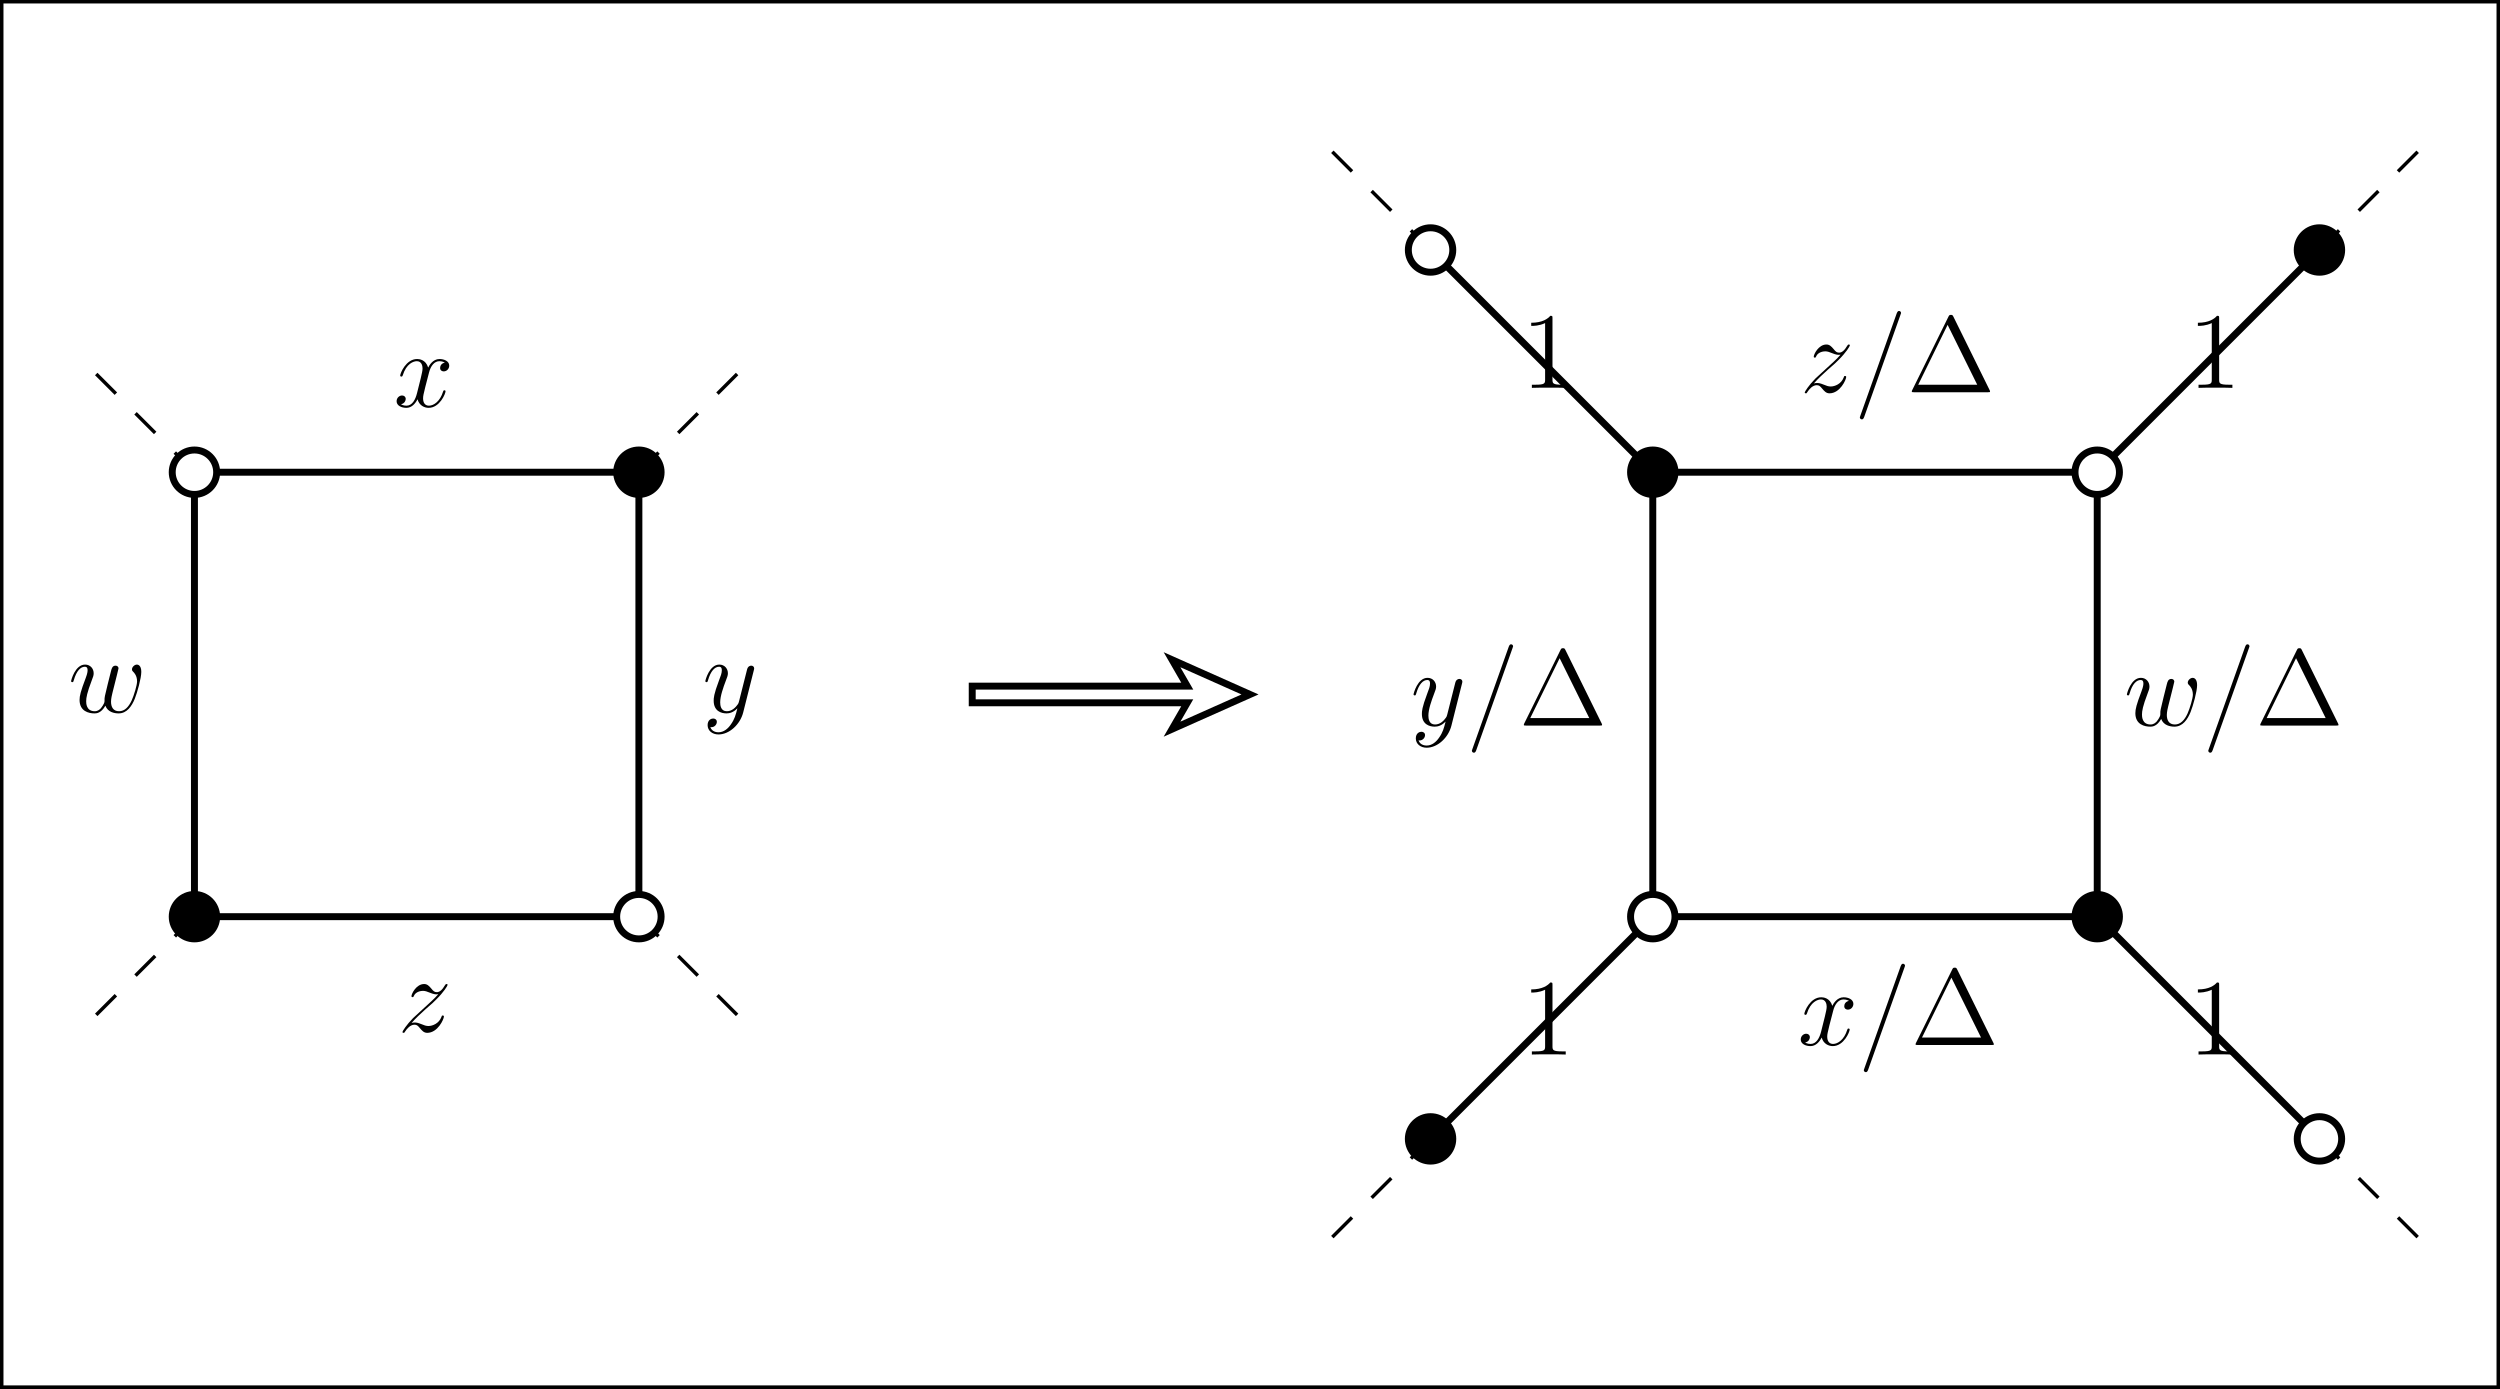
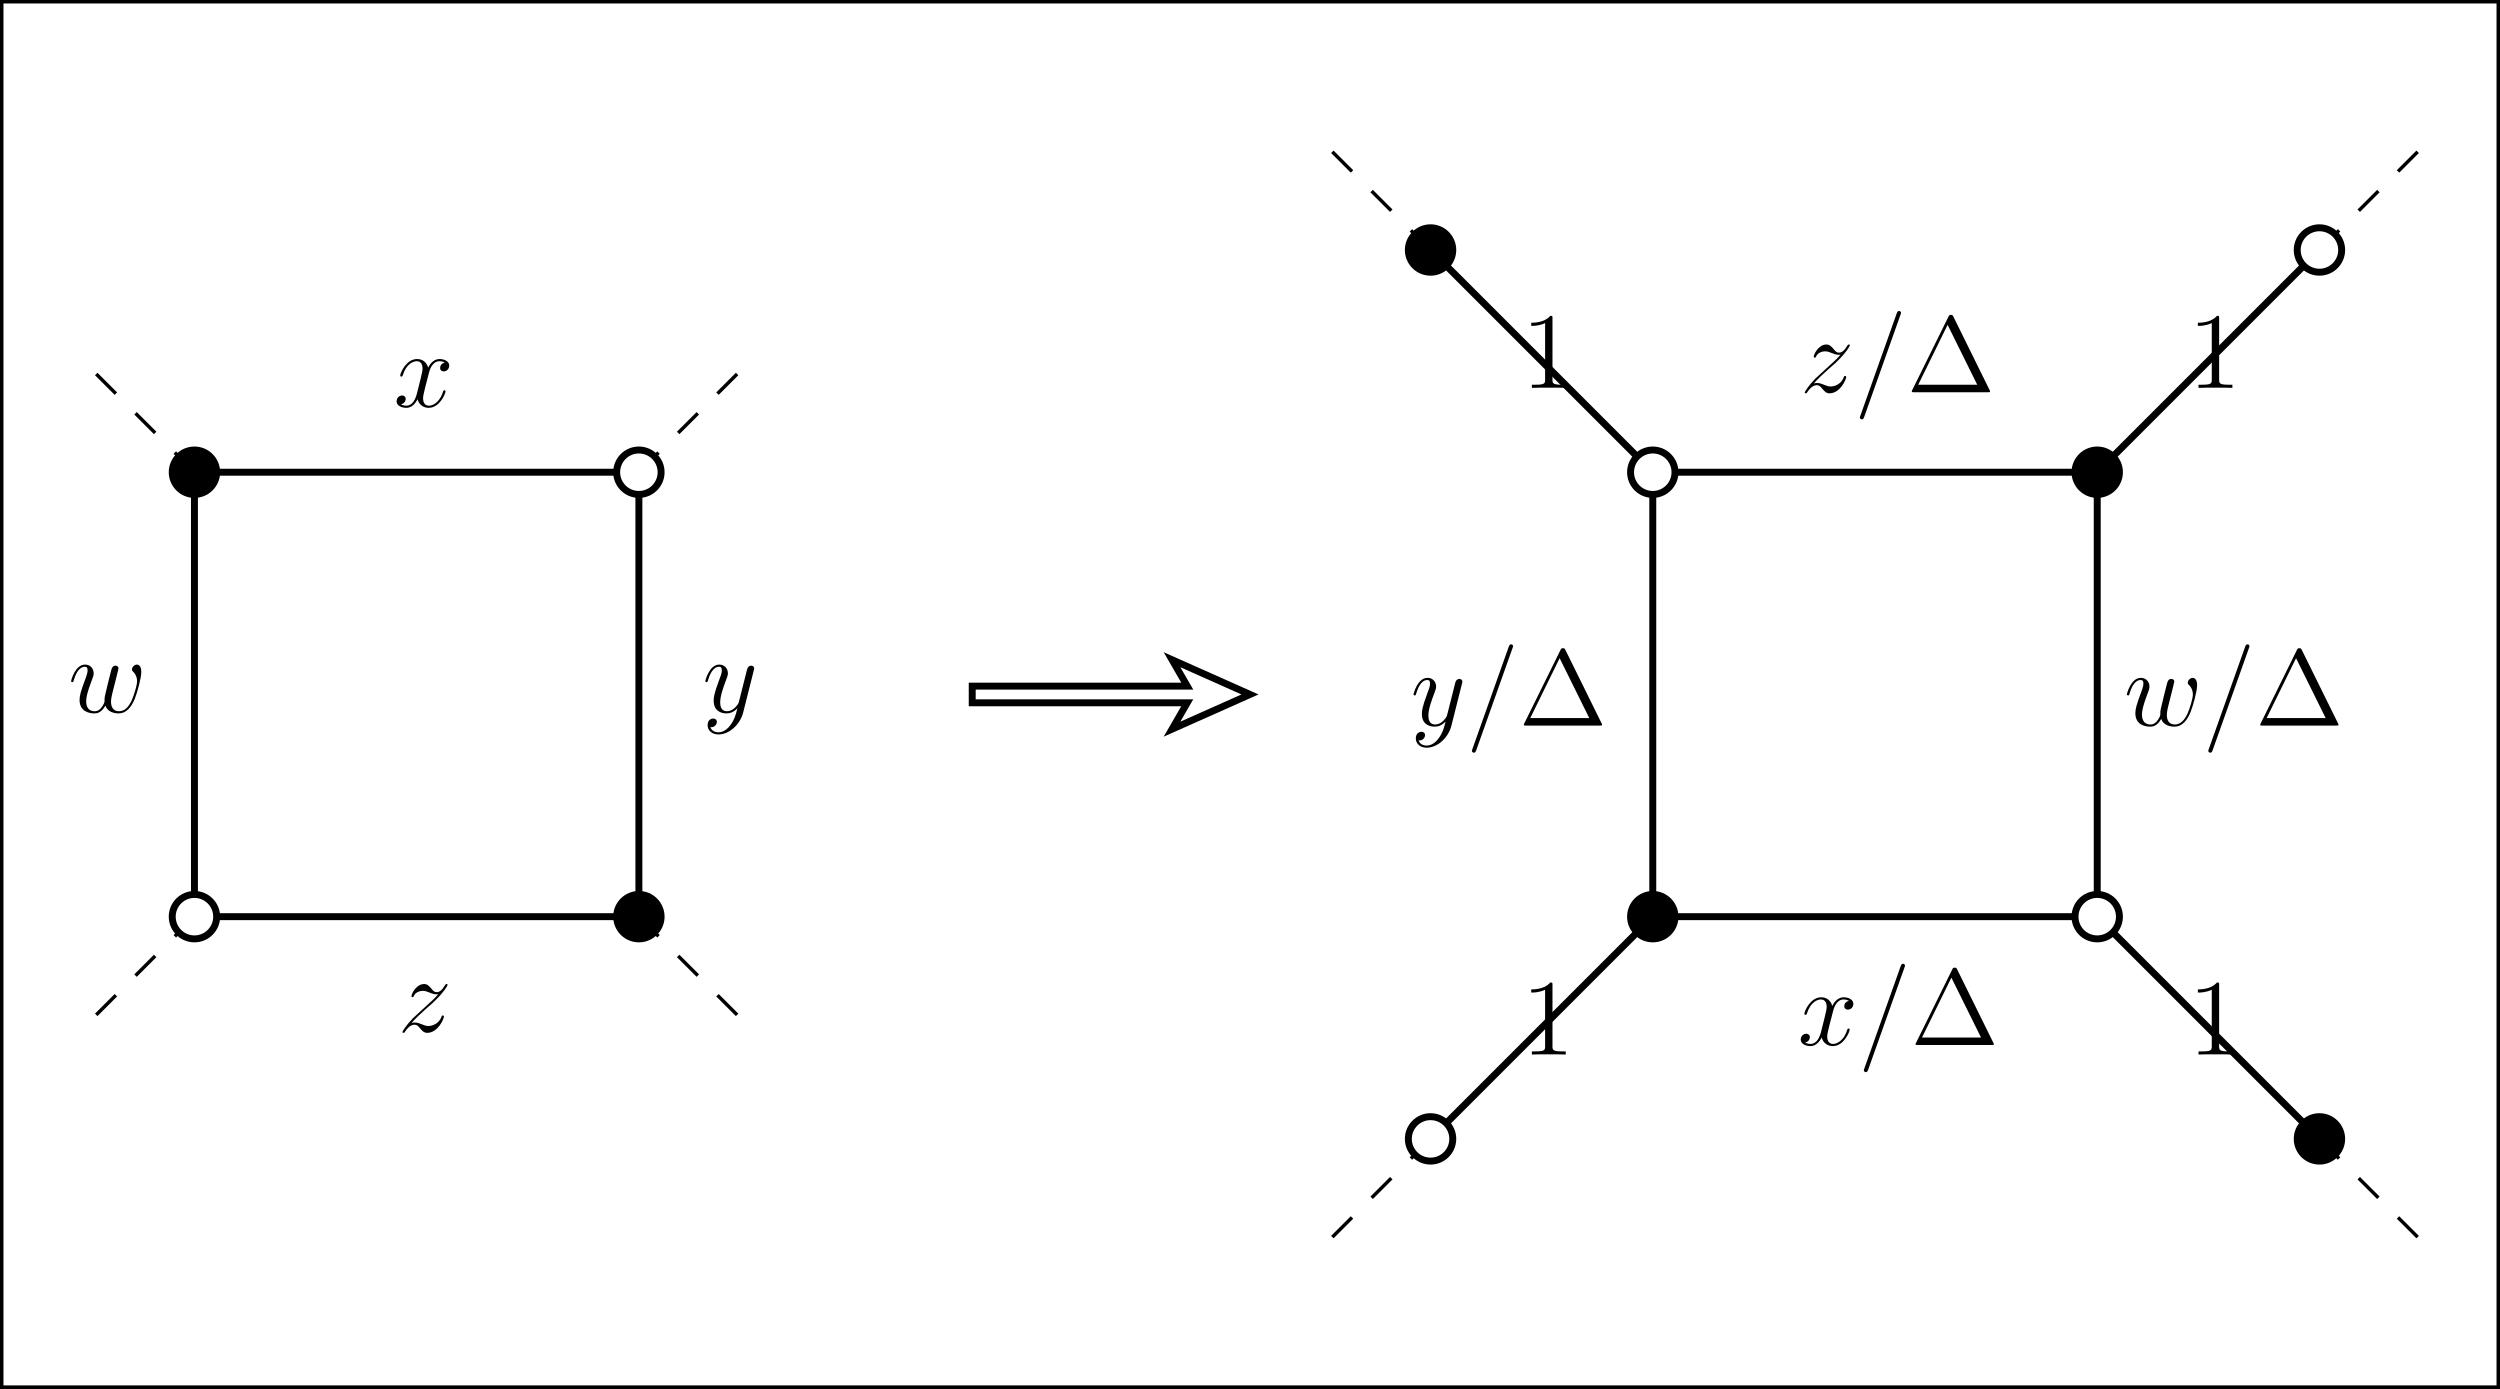
<svg xmlns="http://www.w3.org/2000/svg" xmlns:xlink="http://www.w3.org/1999/xlink" width="360pt" height="200pt" viewBox="0 0 360 200" version="1.1">
  <defs>
    <g>
      <symbol overflow="visible" id="glyph0-0">
        <path style="stroke:none;" d="" />
      </symbol>
      <symbol overflow="visible" id="glyph0-1">
        <path style="stroke:none;" d="M 7.391 -6.359 C 6.891 -6.266 6.703 -5.891 6.703 -5.594 C 6.703 -5.219 7 -5.094 7.219 -5.094 C 7.688 -5.094 8.016 -5.5 8.016 -5.922 C 8.016 -6.578 7.266 -6.875 6.609 -6.875 C 5.656 -6.875 5.125 -5.938 4.984 -5.641 C 4.625 -6.812 3.672 -6.875 3.391 -6.875 C 1.797 -6.875 0.953 -4.828 0.953 -4.484 C 0.953 -4.422 1.016 -4.344 1.125 -4.344 C 1.25 -4.344 1.281 -4.438 1.312 -4.5 C 1.844 -6.234 2.891 -6.562 3.344 -6.562 C 4.031 -6.562 4.172 -5.906 4.172 -5.531 C 4.172 -5.188 4.078 -4.828 3.906 -4.078 L 3.375 -1.953 C 3.141 -1.016 2.688 -0.156 1.859 -0.156 C 1.781 -0.156 1.391 -0.156 1.062 -0.359 C 1.625 -0.469 1.75 -0.938 1.75 -1.125 C 1.75 -1.438 1.516 -1.625 1.219 -1.625 C 0.844 -1.625 0.438 -1.297 0.438 -0.797 C 0.438 -0.141 1.172 0.156 1.844 0.156 C 2.594 0.156 3.125 -0.438 3.453 -1.078 C 3.703 -0.156 4.469 0.156 5.047 0.156 C 6.641 0.156 7.484 -1.891 7.484 -2.234 C 7.484 -2.312 7.422 -2.375 7.328 -2.375 C 7.188 -2.375 7.172 -2.297 7.125 -2.172 C 6.703 -0.797 5.797 -0.156 5.094 -0.156 C 4.547 -0.156 4.25 -0.562 4.25 -1.203 C 4.25 -1.547 4.312 -1.797 4.562 -2.828 L 5.109 -4.938 C 5.344 -5.875 5.875 -6.562 6.594 -6.562 C 6.625 -6.562 7.062 -6.562 7.391 -6.359 Z M 7.391 -6.359 " />
      </symbol>
      <symbol overflow="visible" id="glyph0-2">
        <path style="stroke:none;" d="M 4.094 1.75 C 3.688 2.344 3.078 2.875 2.312 2.875 C 2.125 2.875 1.375 2.844 1.141 2.125 C 1.188 2.141 1.266 2.141 1.297 2.141 C 1.766 2.141 2.078 1.734 2.078 1.375 C 2.078 1.016 1.781 0.891 1.547 0.891 C 1.297 0.891 0.75 1.078 0.75 1.844 C 0.75 2.641 1.422 3.188 2.312 3.188 C 3.875 3.188 5.438 1.75 5.875 0.016 L 7.406 -6.062 C 7.422 -6.141 7.453 -6.234 7.453 -6.328 C 7.453 -6.562 7.266 -6.719 7.031 -6.719 C 6.891 -6.719 6.562 -6.656 6.438 -6.188 L 5.281 -1.609 C 5.203 -1.328 5.203 -1.297 5.078 -1.125 C 4.766 -0.688 4.25 -0.156 3.516 -0.156 C 2.641 -0.156 2.562 -1.016 2.562 -1.438 C 2.562 -2.328 2.984 -3.531 3.406 -4.641 C 3.578 -5.094 3.672 -5.312 3.672 -5.625 C 3.672 -6.281 3.203 -6.875 2.438 -6.875 C 1 -6.875 0.422 -4.609 0.422 -4.484 C 0.422 -4.422 0.484 -4.344 0.594 -4.344 C 0.734 -4.344 0.75 -4.406 0.812 -4.625 C 1.188 -5.938 1.781 -6.562 2.391 -6.562 C 2.531 -6.562 2.797 -6.562 2.797 -6.047 C 2.797 -5.641 2.625 -5.188 2.391 -4.594 C 1.625 -2.562 1.625 -2.047 1.625 -1.672 C 1.625 -0.188 2.688 0.156 3.469 0.156 C 3.906 0.156 4.469 0.016 5.016 -0.562 L 5.031 -0.547 C 4.797 0.375 4.641 0.984 4.094 1.75 Z M 4.094 1.75 " />
      </symbol>
      <symbol overflow="visible" id="glyph0-3">
        <path style="stroke:none;" d="M 1.984 -1.266 C 2.656 -2.031 3.203 -2.516 3.969 -3.219 C 4.906 -4.016 5.312 -4.406 5.531 -4.641 C 6.625 -5.719 7.172 -6.625 7.172 -6.75 C 7.172 -6.875 7.047 -6.875 7.016 -6.875 C 6.906 -6.875 6.875 -6.812 6.797 -6.703 C 6.406 -6.031 6.031 -5.703 5.625 -5.703 C 5.297 -5.703 5.125 -5.844 4.828 -6.219 C 4.5 -6.609 4.234 -6.875 3.797 -6.875 C 2.656 -6.875 1.969 -5.453 1.969 -5.125 C 1.969 -5.078 1.984 -4.984 2.125 -4.984 C 2.25 -4.984 2.266 -5.047 2.312 -5.156 C 2.578 -5.781 3.328 -5.891 3.625 -5.891 C 3.938 -5.891 4.25 -5.781 4.578 -5.641 C 5.172 -5.391 5.422 -5.391 5.578 -5.391 C 5.688 -5.391 5.75 -5.391 5.828 -5.406 C 5.312 -4.797 4.469 -4.047 3.781 -3.422 L 2.203 -1.969 C 1.25 -1 0.672 -0.078 0.672 0.031 C 0.672 0.125 0.75 0.156 0.844 0.156 C 0.938 0.156 0.953 0.141 1.062 -0.047 C 1.312 -0.438 1.812 -1.016 2.391 -1.016 C 2.719 -1.016 2.875 -0.906 3.188 -0.516 C 3.484 -0.172 3.75 0.156 4.234 0.156 C 5.766 0.156 6.641 -1.828 6.641 -2.188 C 6.641 -2.25 6.625 -2.344 6.469 -2.344 C 6.344 -2.344 6.328 -2.281 6.281 -2.125 C 5.938 -1.203 5.016 -0.828 4.406 -0.828 C 4.078 -0.828 3.781 -0.938 3.453 -1.078 C 2.828 -1.328 2.656 -1.328 2.453 -1.328 C 2.297 -1.328 2.125 -1.328 1.984 -1.266 Z M 1.984 -1.266 " />
      </symbol>
      <symbol overflow="visible" id="glyph0-4">
        <path style="stroke:none;" d="M 5.359 -0.953 C 5.703 -0.016 6.672 0.156 7.266 0.156 C 8.453 0.156 9.156 -0.875 9.594 -1.953 C 9.953 -2.859 10.531 -4.906 10.531 -5.828 C 10.531 -6.781 10.047 -6.875 9.906 -6.875 C 9.531 -6.875 9.188 -6.5 9.188 -6.188 C 9.188 -6 9.297 -5.891 9.375 -5.828 C 9.516 -5.688 9.922 -5.266 9.922 -4.453 C 9.922 -3.922 9.484 -2.469 9.156 -1.734 C 8.719 -0.781 8.141 -0.156 7.328 -0.156 C 6.453 -0.156 6.172 -0.812 6.172 -1.531 C 6.172 -1.984 6.312 -2.531 6.375 -2.797 L 7.031 -5.406 C 7.109 -5.719 7.25 -6.266 7.25 -6.328 C 7.25 -6.562 7.062 -6.719 6.828 -6.719 C 6.375 -6.719 6.266 -6.328 6.172 -5.953 C 6.016 -5.344 5.359 -2.719 5.297 -2.375 C 5.234 -2.109 5.234 -1.938 5.234 -1.594 C 5.234 -1.219 4.734 -0.625 4.719 -0.594 C 4.547 -0.422 4.297 -0.156 3.828 -0.156 C 2.594 -0.156 2.594 -1.328 2.594 -1.594 C 2.594 -2.094 2.703 -2.781 3.406 -4.625 C 3.594 -5.109 3.672 -5.312 3.672 -5.625 C 3.672 -6.281 3.203 -6.875 2.438 -6.875 C 1 -6.875 0.422 -4.609 0.422 -4.484 C 0.422 -4.422 0.484 -4.344 0.594 -4.344 C 0.734 -4.344 0.75 -4.406 0.812 -4.625 C 1.203 -6 1.812 -6.562 2.391 -6.562 C 2.547 -6.562 2.797 -6.547 2.797 -6.047 C 2.797 -5.969 2.797 -5.641 2.531 -4.953 C 1.797 -3.016 1.641 -2.375 1.641 -1.781 C 1.641 -0.141 2.984 0.156 3.781 0.156 C 4.031 0.156 4.734 0.156 5.359 -0.953 Z M 5.359 -0.953 " />
      </symbol>
      <symbol overflow="visible" id="glyph0-5">
        <path style="stroke:none;" d="M 6.688 -11.125 C 6.688 -11.141 6.781 -11.375 6.781 -11.406 C 6.781 -11.594 6.625 -11.703 6.5 -11.703 C 6.422 -11.703 6.281 -11.703 6.156 -11.359 L 0.938 3.328 C 0.938 3.344 0.844 3.578 0.844 3.609 C 0.844 3.797 1 3.906 1.125 3.906 C 1.219 3.906 1.359 3.891 1.469 3.562 Z M 6.688 -11.125 " />
      </symbol>
      <symbol overflow="visible" id="glyph1-0">
        <path style="stroke:none;" d="" />
      </symbol>
      <symbol overflow="visible" id="glyph1-1">
        <path style="stroke:none;" d="M 4.484 -10 C 4.484 -10.359 4.484 -10.375 4.172 -10.375 C 3.812 -9.953 3.031 -9.375 1.422 -9.375 L 1.422 -8.922 C 1.781 -8.922 2.562 -8.922 3.422 -9.328 L 3.422 -1.203 C 3.422 -0.641 3.375 -0.453 2 -0.453 L 1.516 -0.453 L 1.516 0 C 1.938 -0.031 3.453 -0.031 3.953 -0.031 C 4.469 -0.031 5.969 -0.031 6.391 0 L 6.391 -0.453 L 5.906 -0.453 C 4.531 -0.453 4.484 -0.641 4.484 -1.203 Z M 4.484 -10 " />
      </symbol>
      <symbol overflow="visible" id="glyph1-2">
        <path style="stroke:none;" d="M 6.719 -10.859 C 6.609 -11.078 6.578 -11.141 6.359 -11.141 C 6.125 -11.141 6.094 -11.078 5.984 -10.859 L 0.781 -0.312 C 0.75 -0.266 0.719 -0.172 0.719 -0.109 C 0.719 -0.016 0.734 0 1.047 0 L 11.672 0 C 11.969 0 11.984 -0.016 11.984 -0.109 C 11.984 -0.172 11.953 -0.266 11.922 -0.312 Z M 5.875 -9.703 L 10.141 -1.078 L 1.641 -1.078 Z M 5.875 -9.703 " />
      </symbol>
    </g>
  </defs>
  <g id="surface1">
    <path style="fill:none;stroke-width:10;stroke-linecap:butt;stroke-linejoin:miter;stroke:rgb(0%,0%,0%);stroke-opacity:1;stroke-miterlimit:10;" d="M 920 1320 L 280 1320 L 280 680 L 920 680 Z M 920 1320 " transform="matrix(0.1,0,0,-0.1,0,200)" />
    <path style="fill:none;stroke-width:5;stroke-linecap:butt;stroke-linejoin:miter;stroke:rgb(0%,0%,0%);stroke-opacity:1;stroke-dasharray:40,40;stroke-miterlimit:10;" d="M 920 1320 L 1080 1480 " transform="matrix(0.1,0,0,-0.1,0,200)" />
    <path style="fill:none;stroke-width:5;stroke-linecap:butt;stroke-linejoin:miter;stroke:rgb(0%,0%,0%);stroke-opacity:1;stroke-dasharray:40,40;stroke-miterlimit:10;" d="M 280 1320 L 120 1480 " transform="matrix(0.1,0,0,-0.1,0,200)" />
    <path style="fill:none;stroke-width:5;stroke-linecap:butt;stroke-linejoin:miter;stroke:rgb(0%,0%,0%);stroke-opacity:1;stroke-dasharray:40,40;stroke-miterlimit:10;" d="M 280 680 L 120 520 " transform="matrix(0.1,0,0,-0.1,0,200)" />
    <path style="fill:none;stroke-width:5;stroke-linecap:butt;stroke-linejoin:miter;stroke:rgb(0%,0%,0%);stroke-opacity:1;stroke-dasharray:40,40;stroke-miterlimit:10;" d="M 920 680 L 1080 520 " transform="matrix(0.1,0,0,-0.1,0,200)" />
-     <path style=" stroke:none;fill-rule:nonzero;fill:rgb(0%,0%,0%);fill-opacity:1;" d="M 95.199 68 C 95.199 66.234 93.766 64.801 92 64.801 C 90.234 64.801 88.801 66.234 88.801 68 C 88.801 69.766 90.234 71.199 92 71.199 C 93.766 71.199 95.199 69.766 95.199 68 " />
+     <path style=" stroke:none;fill-rule:nonzero;fill:rgb(100%,100%,100%);fill-opacity:1;" d="M 95.199 68 C 95.199 66.234 93.766 64.801 92 64.801 C 90.234 64.801 88.801 66.234 88.801 68 C 88.801 69.766 90.234 71.199 92 71.199 C 93.766 71.199 95.199 69.766 95.199 68 " />
    <path style="fill:none;stroke-width:10;stroke-linecap:butt;stroke-linejoin:miter;stroke:rgb(0%,0%,0%);stroke-opacity:1;stroke-miterlimit:10;" d="M 951.992 1320 C 951.992 1337.656 937.656 1351.992 920 1351.992 C 902.344 1351.992 888.008 1337.656 888.008 1320 C 888.008 1302.344 902.344 1288.008 920 1288.008 C 937.656 1288.008 951.992 1302.344 951.992 1320 Z M 951.992 1320 " transform="matrix(0.1,0,0,-0.1,0,200)" />
-     <path style=" stroke:none;fill-rule:nonzero;fill:rgb(100%,100%,100%);fill-opacity:1;" d="M 31.199 68 C 31.199 66.234 29.766 64.801 28 64.801 C 26.234 64.801 24.801 66.234 24.801 68 C 24.801 69.766 26.234 71.199 28 71.199 C 29.766 71.199 31.199 69.766 31.199 68 " />
+     <path style=" stroke:none;fill-rule:nonzero;fill:rgb(0%,0%,0%);fill-opacity:1;" d="M 31.199 68 C 31.199 66.234 29.766 64.801 28 64.801 C 26.234 64.801 24.801 66.234 24.801 68 C 24.801 69.766 26.234 71.199 28 71.199 C 29.766 71.199 31.199 69.766 31.199 68 " />
    <path style="fill:none;stroke-width:10;stroke-linecap:butt;stroke-linejoin:miter;stroke:rgb(0%,0%,0%);stroke-opacity:1;stroke-miterlimit:10;" d="M 311.992 1320 C 311.992 1337.656 297.656 1351.992 280 1351.992 C 262.344 1351.992 248.008 1337.656 248.008 1320 C 248.008 1302.344 262.344 1288.008 280 1288.008 C 297.656 1288.008 311.992 1302.344 311.992 1320 Z M 311.992 1320 " transform="matrix(0.1,0,0,-0.1,0,200)" />
-     <path style=" stroke:none;fill-rule:nonzero;fill:rgb(0%,0%,0%);fill-opacity:1;" d="M 31.199 132 C 31.199 130.234 29.766 128.801 28 128.801 C 26.234 128.801 24.801 130.234 24.801 132 C 24.801 133.766 26.234 135.199 28 135.199 C 29.766 135.199 31.199 133.766 31.199 132 " />
+     <path style=" stroke:none;fill-rule:nonzero;fill:rgb(100%,100%,100%);fill-opacity:1;" d="M 31.199 132 C 31.199 130.234 29.766 128.801 28 128.801 C 26.234 128.801 24.801 130.234 24.801 132 C 24.801 133.766 26.234 135.199 28 135.199 C 29.766 135.199 31.199 133.766 31.199 132 " />
    <path style="fill:none;stroke-width:10;stroke-linecap:butt;stroke-linejoin:miter;stroke:rgb(0%,0%,0%);stroke-opacity:1;stroke-miterlimit:10;" d="M 311.992 680 C 311.992 697.656 297.656 711.992 280 711.992 C 262.344 711.992 248.008 697.656 248.008 680 C 248.008 662.344 262.344 648.008 280 648.008 C 297.656 648.008 311.992 662.344 311.992 680 Z M 311.992 680 " transform="matrix(0.1,0,0,-0.1,0,200)" />
-     <path style=" stroke:none;fill-rule:nonzero;fill:rgb(100%,100%,100%);fill-opacity:1;" d="M 95.199 132 C 95.199 130.234 93.766 128.801 92 128.801 C 90.234 128.801 88.801 130.234 88.801 132 C 88.801 133.766 90.234 135.199 92 135.199 C 93.766 135.199 95.199 133.766 95.199 132 " />
+     <path style=" stroke:none;fill-rule:nonzero;fill:rgb(0%,0%,0%);fill-opacity:1;" d="M 95.199 132 C 95.199 130.234 93.766 128.801 92 128.801 C 90.234 128.801 88.801 130.234 88.801 132 C 88.801 133.766 90.234 135.199 92 135.199 C 93.766 135.199 95.199 133.766 95.199 132 " />
    <path style="fill:none;stroke-width:10;stroke-linecap:butt;stroke-linejoin:miter;stroke:rgb(0%,0%,0%);stroke-opacity:1;stroke-miterlimit:10;" d="M 951.992 680 C 951.992 697.656 937.656 711.992 920 711.992 C 902.344 711.992 888.008 697.656 888.008 680 C 888.008 662.344 902.344 648.008 920 648.008 C 937.656 648.008 951.992 662.344 951.992 680 Z M 951.992 680 " transform="matrix(0.1,0,0,-0.1,0,200)" />
    <g style="fill:rgb(0%,0%,0%);fill-opacity:1;">
      <use xlink:href="#glyph0-1" x="56.674" y="58.574" />
    </g>
    <g style="fill:rgb(0%,0%,0%);fill-opacity:1;">
      <use xlink:href="#glyph0-2" x="101.146" y="102.574" />
    </g>
    <g style="fill:rgb(0%,0%,0%);fill-opacity:1;">
      <use xlink:href="#glyph0-3" x="57.281" y="148.574" />
    </g>
    <g style="fill:rgb(0%,0%,0%);fill-opacity:1;">
      <use xlink:href="#glyph0-4" x="9.816" y="102.574" />
    </g>
    <path style="fill:none;stroke-width:10;stroke-linecap:butt;stroke-linejoin:miter;stroke:rgb(0%,0%,0%);stroke-opacity:1;stroke-miterlimit:10;" d="M 3020 1320 L 2380 1320 L 2380 680 L 3020 680 Z M 3020 1320 " transform="matrix(0.1,0,0,-0.1,0,200)" />
    <path style="fill:none;stroke-width:5;stroke-linecap:butt;stroke-linejoin:miter;stroke:rgb(0%,0%,0%);stroke-opacity:1;stroke-dasharray:40,40;stroke-miterlimit:10;" d="M 3340 1640 L 3500 1800 " transform="matrix(0.1,0,0,-0.1,0,200)" />
    <path style="fill:none;stroke-width:5;stroke-linecap:butt;stroke-linejoin:miter;stroke:rgb(0%,0%,0%);stroke-opacity:1;stroke-dasharray:40,40;stroke-miterlimit:10;" d="M 2060 1640 L 1900 1800 " transform="matrix(0.1,0,0,-0.1,0,200)" />
    <path style="fill:none;stroke-width:5;stroke-linecap:butt;stroke-linejoin:miter;stroke:rgb(0%,0%,0%);stroke-opacity:1;stroke-dasharray:40,40;stroke-miterlimit:10;" d="M 2060 360 L 1900 200 " transform="matrix(0.1,0,0,-0.1,0,200)" />
    <path style="fill:none;stroke-width:5;stroke-linecap:butt;stroke-linejoin:miter;stroke:rgb(0%,0%,0%);stroke-opacity:1;stroke-dasharray:40,40;stroke-miterlimit:10;" d="M 3340 360 L 3500 200 " transform="matrix(0.1,0,0,-0.1,0,200)" />
    <path style="fill:none;stroke-width:10;stroke-linecap:butt;stroke-linejoin:miter;stroke:rgb(0%,0%,0%);stroke-opacity:1;stroke-miterlimit:10;" d="M 3020 1320 L 3340 1640 " transform="matrix(0.1,0,0,-0.1,0,200)" />
    <path style="fill:none;stroke-width:10;stroke-linecap:butt;stroke-linejoin:miter;stroke:rgb(0%,0%,0%);stroke-opacity:1;stroke-miterlimit:10;" d="M 2380 1320 L 2060 1640 " transform="matrix(0.1,0,0,-0.1,0,200)" />
    <path style="fill:none;stroke-width:10;stroke-linecap:butt;stroke-linejoin:miter;stroke:rgb(0%,0%,0%);stroke-opacity:1;stroke-miterlimit:10;" d="M 2380 680 L 2060 360 " transform="matrix(0.1,0,0,-0.1,0,200)" />
    <path style="fill:none;stroke-width:10;stroke-linecap:butt;stroke-linejoin:miter;stroke:rgb(0%,0%,0%);stroke-opacity:1;stroke-miterlimit:10;" d="M 3020 680 L 3340 360 " transform="matrix(0.1,0,0,-0.1,0,200)" />
    <g style="fill:rgb(0%,0%,0%);fill-opacity:1;">
      <use xlink:href="#glyph1-1" x="315.073" y="55.852" />
    </g>
    <g style="fill:rgb(0%,0%,0%);fill-opacity:1;">
      <use xlink:href="#glyph1-1" x="219.073" y="55.852" />
    </g>
    <g style="fill:rgb(0%,0%,0%);fill-opacity:1;">
      <use xlink:href="#glyph1-1" x="219.073" y="151.852" />
    </g>
    <g style="fill:rgb(0%,0%,0%);fill-opacity:1;">
      <use xlink:href="#glyph1-1" x="315.073" y="151.852" />
    </g>
    <g style="fill:rgb(0%,0%,0%);fill-opacity:1;">
      <use xlink:href="#glyph0-1" x="258.87" y="150.483" />
      <use xlink:href="#glyph0-5" x="267.543" y="150.483" />
    </g>
    <g style="fill:rgb(0%,0%,0%);fill-opacity:1;">
      <use xlink:href="#glyph1-2" x="275.126" y="150.483" />
    </g>
    <g style="fill:rgb(0%,0%,0%);fill-opacity:1;">
      <use xlink:href="#glyph0-2" x="203.127" y="104.483" />
    </g>
    <g style="fill:rgb(0%,0%,0%);fill-opacity:1;">
      <use xlink:href="#glyph0-5" x="211.105" y="104.483" />
    </g>
    <g style="fill:rgb(0%,0%,0%);fill-opacity:1;">
      <use xlink:href="#glyph1-2" x="218.714" y="104.483" />
    </g>
    <g style="fill:rgb(0%,0%,0%);fill-opacity:1;">
      <use xlink:href="#glyph0-3" x="259.21" y="56.483" />
    </g>
    <g style="fill:rgb(0%,0%,0%);fill-opacity:1;">
      <use xlink:href="#glyph0-5" x="266.972" y="56.483" />
    </g>
    <g style="fill:rgb(0%,0%,0%);fill-opacity:1;">
      <use xlink:href="#glyph1-2" x="274.581" y="56.483" />
    </g>
    <g style="fill:rgb(0%,0%,0%);fill-opacity:1;">
      <use xlink:href="#glyph0-4" x="305.851" y="104.483" />
    </g>
    <g style="fill:rgb(0%,0%,0%);fill-opacity:1;">
      <use xlink:href="#glyph0-5" x="317.147" y="104.483" />
    </g>
    <g style="fill:rgb(0%,0%,0%);fill-opacity:1;">
      <use xlink:href="#glyph1-2" x="324.756" y="104.483" />
    </g>
-     <path style=" stroke:none;fill-rule:nonzero;fill:rgb(0%,0%,0%);fill-opacity:1;" d="M 305.199 132 C 305.199 130.234 303.766 128.801 302 128.801 C 300.234 128.801 298.801 130.234 298.801 132 C 298.801 133.766 300.234 135.199 302 135.199 C 303.766 135.199 305.199 133.766 305.199 132 " />
+     <path style=" stroke:none;fill-rule:nonzero;fill:rgb(100%,100%,100%);fill-opacity:1;" d="M 305.199 132 C 305.199 130.234 303.766 128.801 302 128.801 C 300.234 128.801 298.801 130.234 298.801 132 C 298.801 133.766 300.234 135.199 302 135.199 C 303.766 135.199 305.199 133.766 305.199 132 " />
    <path style="fill:none;stroke-width:10;stroke-linecap:butt;stroke-linejoin:miter;stroke:rgb(0%,0%,0%);stroke-opacity:1;stroke-miterlimit:10;" d="M 3051.992 680 C 3051.992 697.656 3037.656 711.992 3020 711.992 C 3002.344 711.992 2988.008 697.656 2988.008 680 C 2988.008 662.344 3002.344 648.008 3020 648.008 C 3037.656 648.008 3051.992 662.344 3051.992 680 Z M 3051.992 680 " transform="matrix(0.1,0,0,-0.1,0,200)" />
-     <path style=" stroke:none;fill-rule:nonzero;fill:rgb(100%,100%,100%);fill-opacity:1;" d="M 241.199 132 C 241.199 130.234 239.766 128.801 238 128.801 C 236.234 128.801 234.801 130.234 234.801 132 C 234.801 133.766 236.234 135.199 238 135.199 C 239.766 135.199 241.199 133.766 241.199 132 " />
+     <path style=" stroke:none;fill-rule:nonzero;fill:rgb(0%,0%,0%);fill-opacity:1;" d="M 241.199 132 C 241.199 130.234 239.766 128.801 238 128.801 C 236.234 128.801 234.801 130.234 234.801 132 C 234.801 133.766 236.234 135.199 238 135.199 C 239.766 135.199 241.199 133.766 241.199 132 " />
    <path style="fill:none;stroke-width:10;stroke-linecap:butt;stroke-linejoin:miter;stroke:rgb(0%,0%,0%);stroke-opacity:1;stroke-miterlimit:10;" d="M 2411.992 680 C 2411.992 697.656 2397.656 711.992 2380 711.992 C 2362.344 711.992 2348.008 697.656 2348.008 680 C 2348.008 662.344 2362.344 648.008 2380 648.008 C 2397.656 648.008 2411.992 662.344 2411.992 680 Z M 2411.992 680 " transform="matrix(0.1,0,0,-0.1,0,200)" />
-     <path style=" stroke:none;fill-rule:nonzero;fill:rgb(0%,0%,0%);fill-opacity:1;" d="M 241.199 68 C 241.199 66.234 239.766 64.801 238 64.801 C 236.234 64.801 234.801 66.234 234.801 68 C 234.801 69.766 236.234 71.199 238 71.199 C 239.766 71.199 241.199 69.766 241.199 68 " />
+     <path style=" stroke:none;fill-rule:nonzero;fill:rgb(100%,100%,100%);fill-opacity:1;" d="M 241.199 68 C 241.199 66.234 239.766 64.801 238 64.801 C 236.234 64.801 234.801 66.234 234.801 68 C 234.801 69.766 236.234 71.199 238 71.199 C 239.766 71.199 241.199 69.766 241.199 68 " />
    <path style="fill:none;stroke-width:10;stroke-linecap:butt;stroke-linejoin:miter;stroke:rgb(0%,0%,0%);stroke-opacity:1;stroke-miterlimit:10;" d="M 2411.992 1320 C 2411.992 1337.656 2397.656 1351.992 2380 1351.992 C 2362.344 1351.992 2348.008 1337.656 2348.008 1320 C 2348.008 1302.344 2362.344 1288.008 2380 1288.008 C 2397.656 1288.008 2411.992 1302.344 2411.992 1320 Z M 2411.992 1320 " transform="matrix(0.1,0,0,-0.1,0,200)" />
-     <path style=" stroke:none;fill-rule:nonzero;fill:rgb(100%,100%,100%);fill-opacity:1;" d="M 305.199 68 C 305.199 66.234 303.766 64.801 302 64.801 C 300.234 64.801 298.801 66.234 298.801 68 C 298.801 69.766 300.234 71.199 302 71.199 C 303.766 71.199 305.199 69.766 305.199 68 " />
+     <path style=" stroke:none;fill-rule:nonzero;fill:rgb(0%,0%,0%);fill-opacity:1;" d="M 305.199 68 C 305.199 66.234 303.766 64.801 302 64.801 C 300.234 64.801 298.801 66.234 298.801 68 C 298.801 69.766 300.234 71.199 302 71.199 C 303.766 71.199 305.199 69.766 305.199 68 " />
    <path style="fill:none;stroke-width:10;stroke-linecap:butt;stroke-linejoin:miter;stroke:rgb(0%,0%,0%);stroke-opacity:1;stroke-miterlimit:10;" d="M 3051.992 1320 C 3051.992 1337.656 3037.656 1351.992 3020 1351.992 C 3002.344 1351.992 2988.008 1337.656 2988.008 1320 C 2988.008 1302.344 3002.344 1288.008 3020 1288.008 C 3037.656 1288.008 3051.992 1302.344 3051.992 1320 Z M 3051.992 1320 " transform="matrix(0.1,0,0,-0.1,0,200)" />
-     <path style=" stroke:none;fill-rule:nonzero;fill:rgb(0%,0%,0%);fill-opacity:1;" d="M 337.199 36 C 337.199 34.234 335.766 32.801 334 32.801 C 332.234 32.801 330.801 34.234 330.801 36 C 330.801 37.766 332.234 39.199 334 39.199 C 335.766 39.199 337.199 37.766 337.199 36 " />
+     <path style=" stroke:none;fill-rule:nonzero;fill:rgb(100%,100%,100%);fill-opacity:1;" d="M 337.199 36 C 337.199 34.234 335.766 32.801 334 32.801 C 332.234 32.801 330.801 34.234 330.801 36 C 330.801 37.766 332.234 39.199 334 39.199 C 335.766 39.199 337.199 37.766 337.199 36 " />
    <path style="fill:none;stroke-width:10;stroke-linecap:butt;stroke-linejoin:miter;stroke:rgb(0%,0%,0%);stroke-opacity:1;stroke-miterlimit:10;" d="M 3371.992 1640 C 3371.992 1657.656 3357.656 1671.992 3340 1671.992 C 3322.344 1671.992 3308.008 1657.656 3308.008 1640 C 3308.008 1622.344 3322.344 1608.008 3340 1608.008 C 3357.656 1608.008 3371.992 1622.344 3371.992 1640 Z M 3371.992 1640 " transform="matrix(0.1,0,0,-0.1,0,200)" />
-     <path style=" stroke:none;fill-rule:nonzero;fill:rgb(100%,100%,100%);fill-opacity:1;" d="M 209.199 36 C 209.199 34.234 207.766 32.801 206 32.801 C 204.234 32.801 202.801 34.234 202.801 36 C 202.801 37.766 204.234 39.199 206 39.199 C 207.766 39.199 209.199 37.766 209.199 36 " />
+     <path style=" stroke:none;fill-rule:nonzero;fill:rgb(0%,0%,0%);fill-opacity:1;" d="M 209.199 36 C 209.199 34.234 207.766 32.801 206 32.801 C 204.234 32.801 202.801 34.234 202.801 36 C 202.801 37.766 204.234 39.199 206 39.199 C 207.766 39.199 209.199 37.766 209.199 36 " />
    <path style="fill:none;stroke-width:10;stroke-linecap:butt;stroke-linejoin:miter;stroke:rgb(0%,0%,0%);stroke-opacity:1;stroke-miterlimit:10;" d="M 2091.992 1640 C 2091.992 1657.656 2077.656 1671.992 2060 1671.992 C 2042.344 1671.992 2028.008 1657.656 2028.008 1640 C 2028.008 1622.344 2042.344 1608.008 2060 1608.008 C 2077.656 1608.008 2091.992 1622.344 2091.992 1640 Z M 2091.992 1640 " transform="matrix(0.1,0,0,-0.1,0,200)" />
-     <path style=" stroke:none;fill-rule:nonzero;fill:rgb(0%,0%,0%);fill-opacity:1;" d="M 209.199 164 C 209.199 162.234 207.766 160.801 206 160.801 C 204.234 160.801 202.801 162.234 202.801 164 C 202.801 165.766 204.234 167.199 206 167.199 C 207.766 167.199 209.199 165.766 209.199 164 " />
+     <path style=" stroke:none;fill-rule:nonzero;fill:rgb(100%,100%,100%);fill-opacity:1;" d="M 209.199 164 C 209.199 162.234 207.766 160.801 206 160.801 C 204.234 160.801 202.801 162.234 202.801 164 C 202.801 165.766 204.234 167.199 206 167.199 C 207.766 167.199 209.199 165.766 209.199 164 " />
    <path style="fill:none;stroke-width:10;stroke-linecap:butt;stroke-linejoin:miter;stroke:rgb(0%,0%,0%);stroke-opacity:1;stroke-miterlimit:10;" d="M 2091.992 360 C 2091.992 377.656 2077.656 391.992 2060 391.992 C 2042.344 391.992 2028.008 377.656 2028.008 360 C 2028.008 342.344 2042.344 328.008 2060 328.008 C 2077.656 328.008 2091.992 342.344 2091.992 360 Z M 2091.992 360 " transform="matrix(0.1,0,0,-0.1,0,200)" />
-     <path style=" stroke:none;fill-rule:nonzero;fill:rgb(100%,100%,100%);fill-opacity:1;" d="M 337.199 164 C 337.199 162.234 335.766 160.801 334 160.801 C 332.234 160.801 330.801 162.234 330.801 164 C 330.801 165.766 332.234 167.199 334 167.199 C 335.766 167.199 337.199 165.766 337.199 164 " />
+     <path style=" stroke:none;fill-rule:nonzero;fill:rgb(0%,0%,0%);fill-opacity:1;" d="M 337.199 164 C 337.199 162.234 335.766 160.801 334 160.801 C 332.234 160.801 330.801 162.234 330.801 164 C 330.801 165.766 332.234 167.199 334 167.199 C 335.766 167.199 337.199 165.766 337.199 164 " />
    <path style="fill:none;stroke-width:10;stroke-linecap:butt;stroke-linejoin:miter;stroke:rgb(0%,0%,0%);stroke-opacity:1;stroke-miterlimit:10;" d="M 3371.992 360 C 3371.992 377.656 3357.656 391.992 3340 391.992 C 3322.344 391.992 3308.008 377.656 3308.008 360 C 3308.008 342.344 3322.344 328.008 3340 328.008 C 3357.656 328.008 3371.992 342.344 3371.992 360 Z M 3371.992 360 " transform="matrix(0.1,0,0,-0.1,0,200)" />
    <path style="fill:none;stroke-width:10;stroke-linecap:butt;stroke-linejoin:miter;stroke:rgb(0%,0%,0%);stroke-opacity:1;stroke-miterlimit:10;" d="M 0 0 L 3600 0 L 3600 2000 L 0 2000 Z M 1400 988.008 L 1709.648 988.008 L 1687.695 950 L 1800 1000 L 1687.695 1050 L 1709.648 1011.992 L 1400 1011.992 Z M 1400 988.008 " transform="matrix(0.1,0,0,-0.1,0,200)" />
  </g>
</svg>
